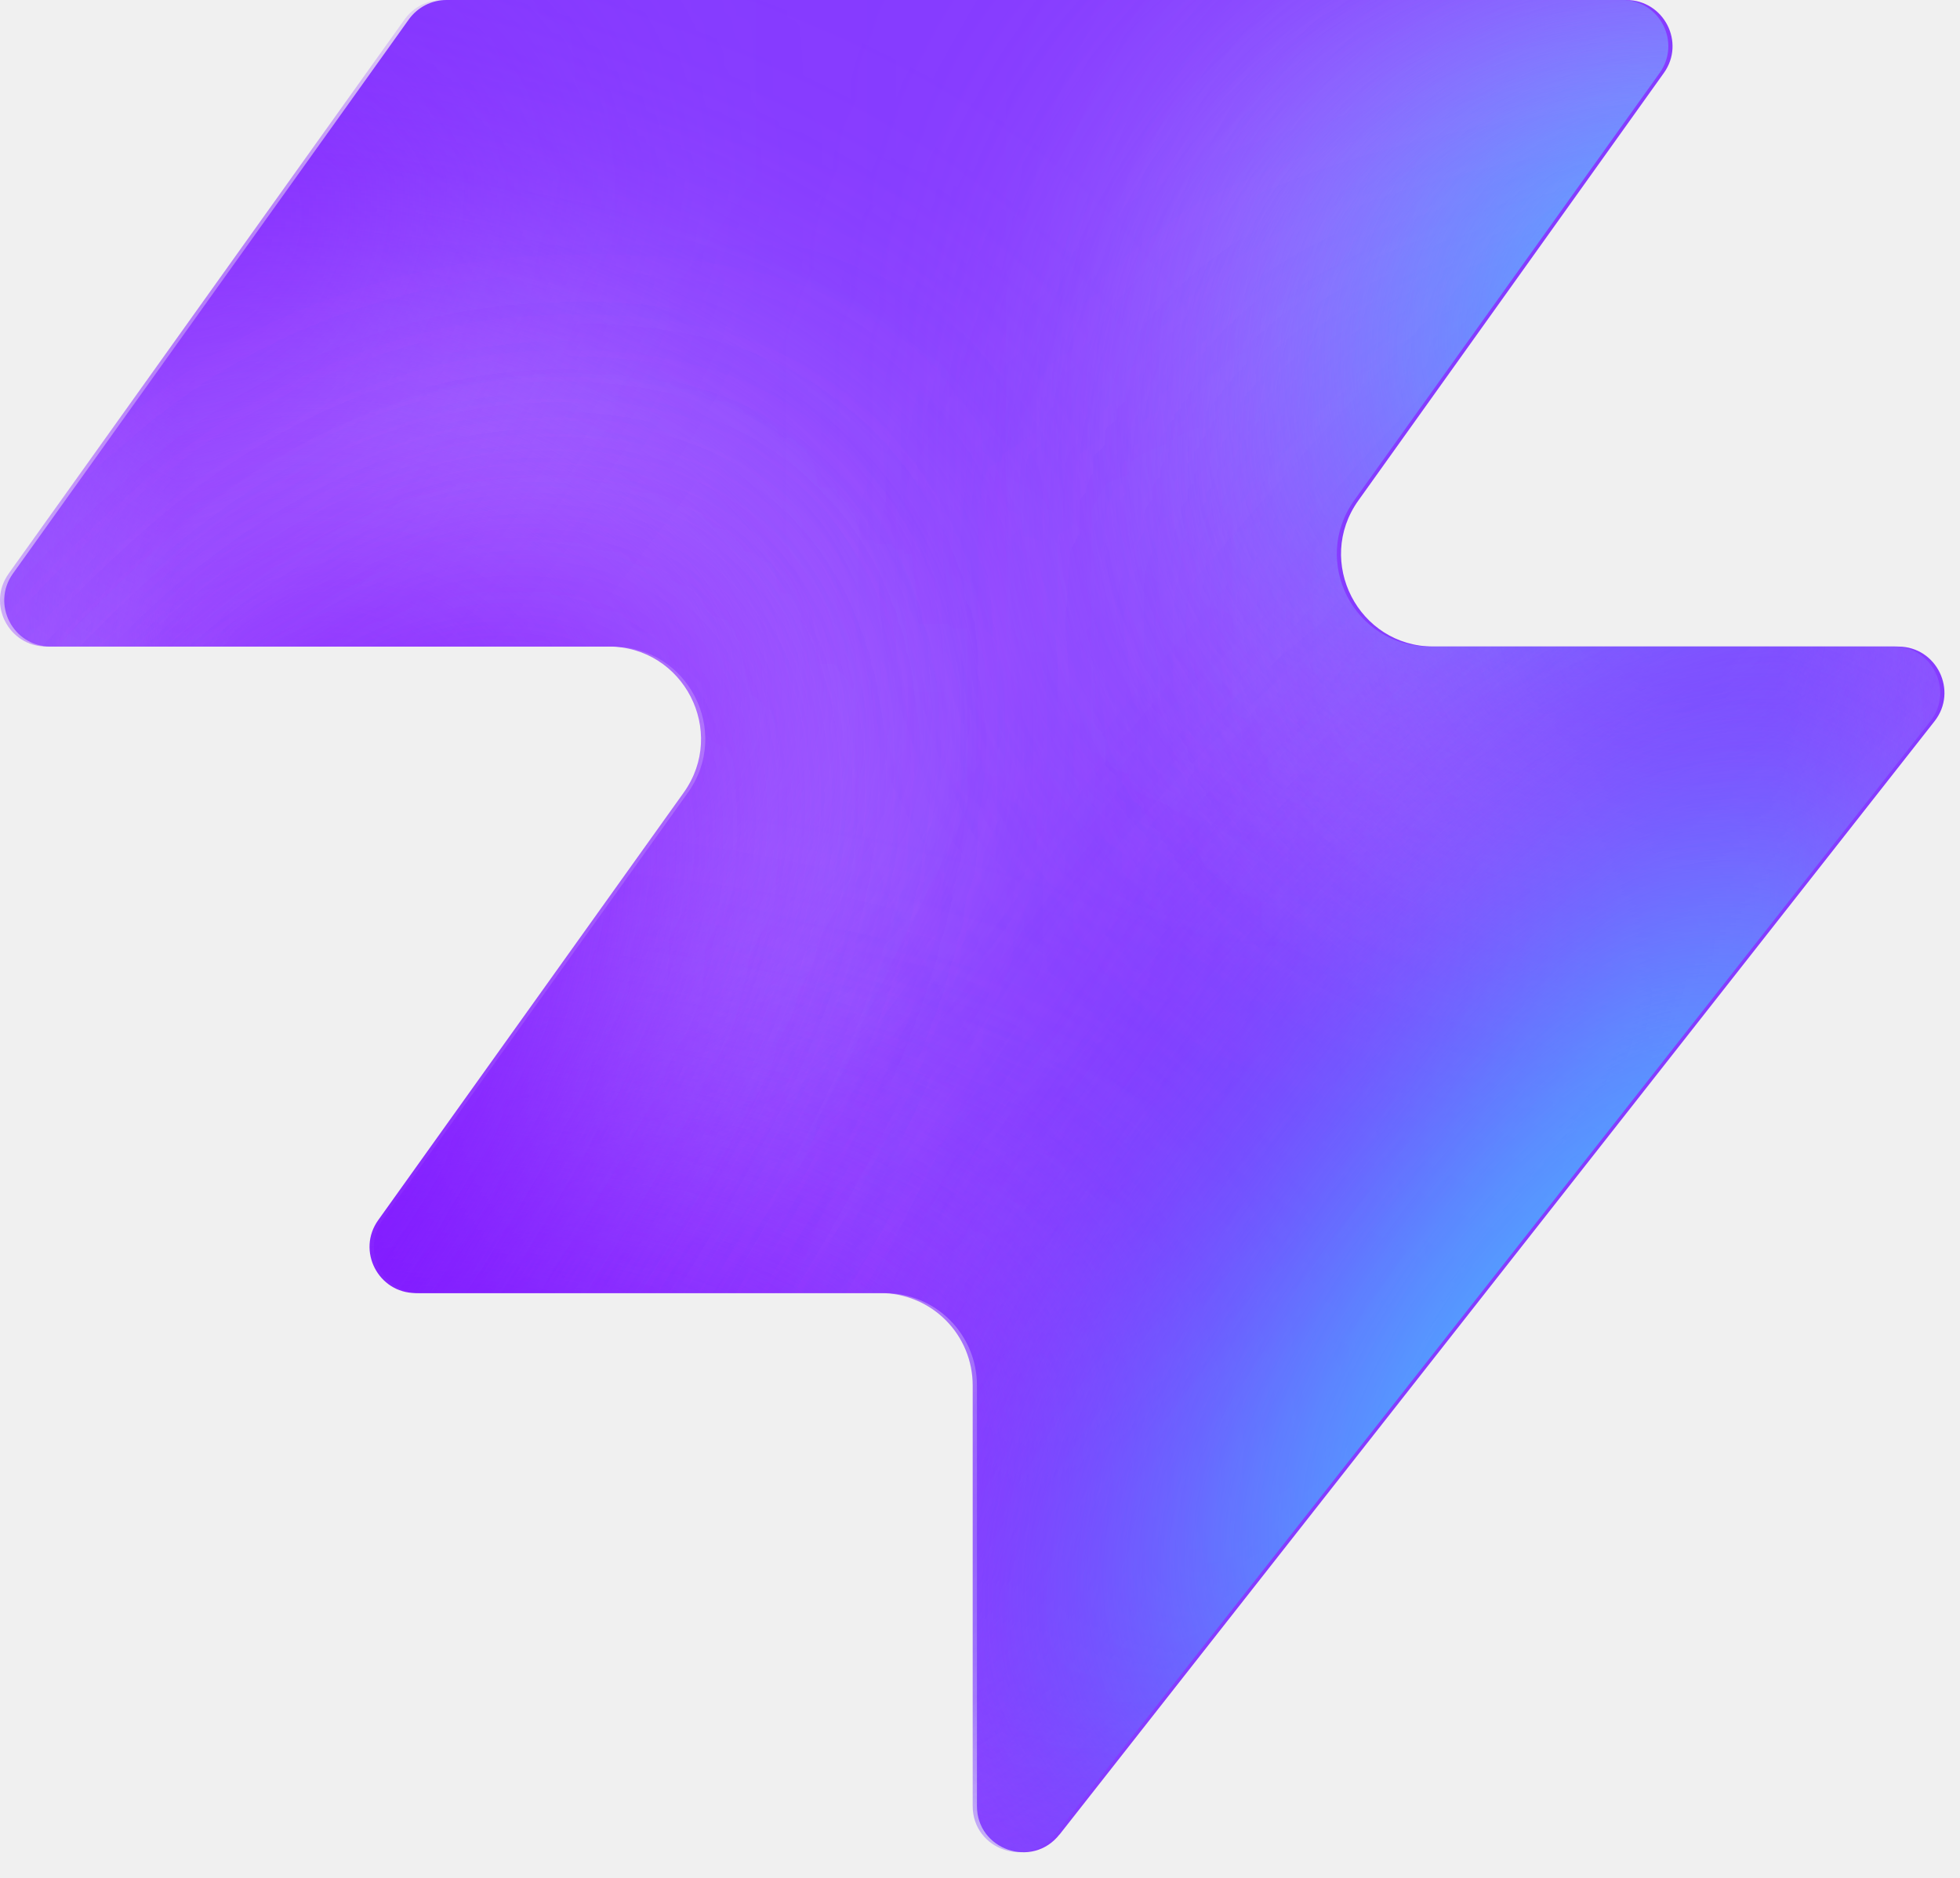
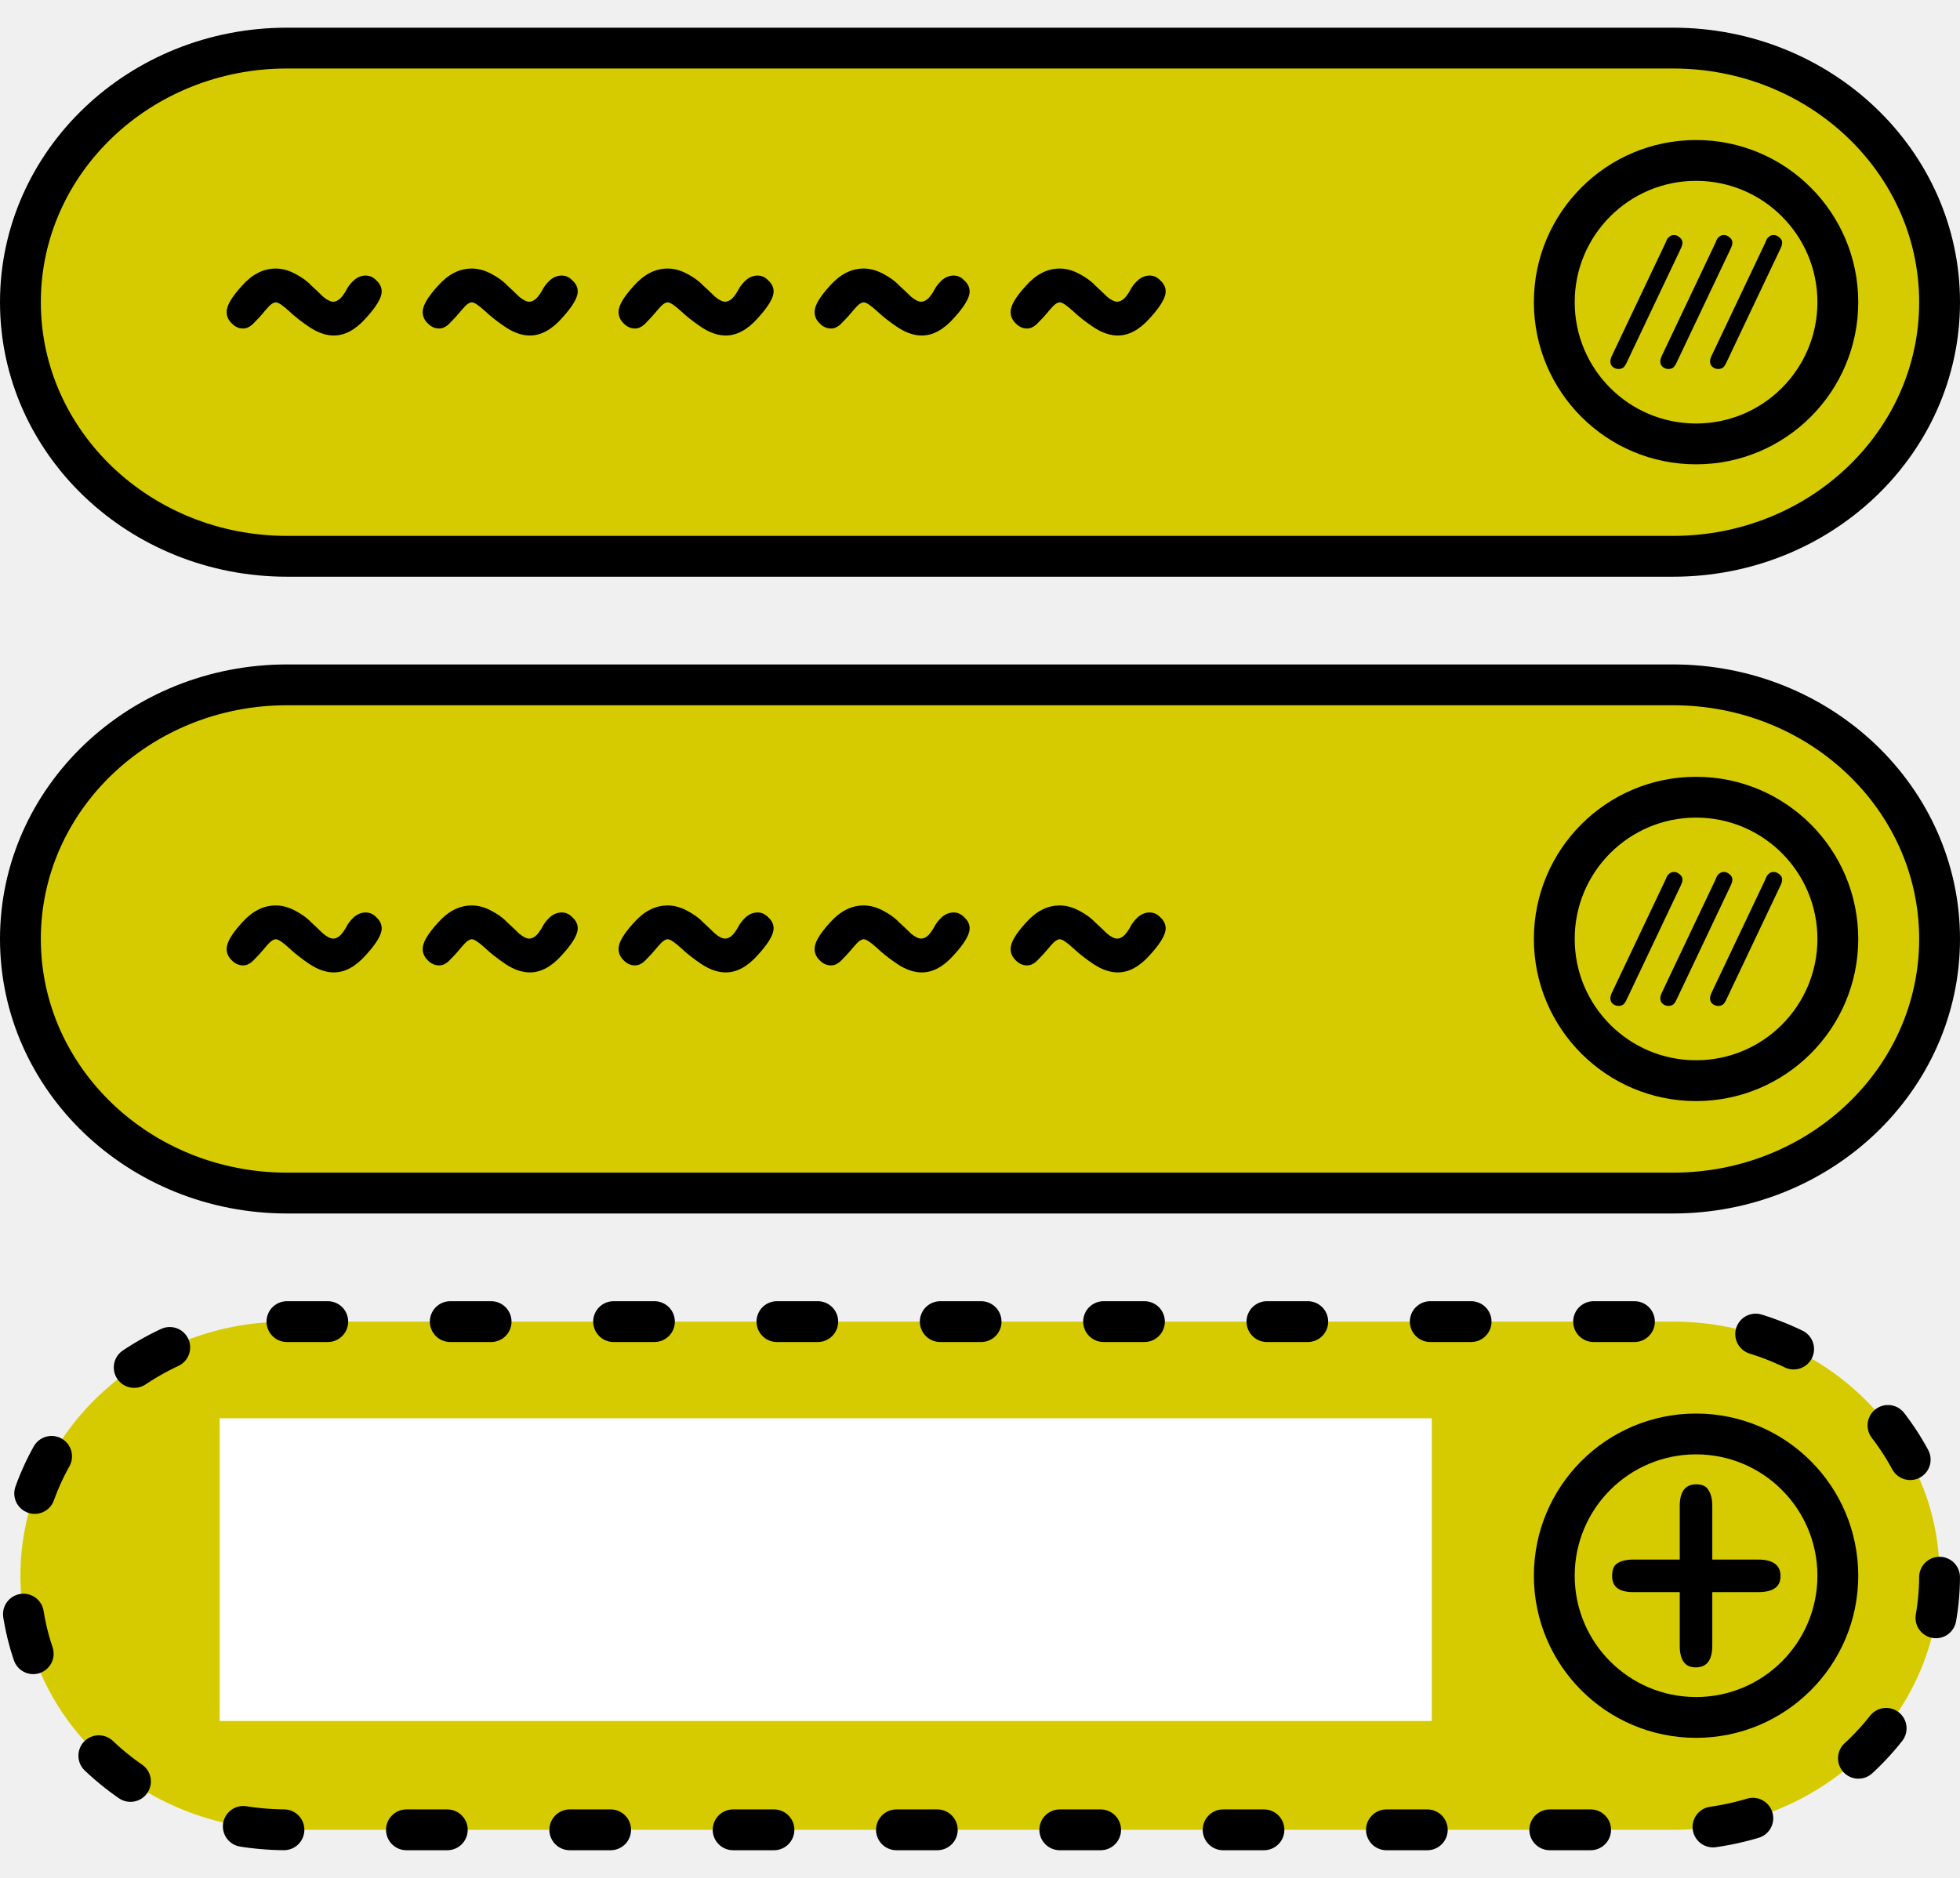
- <svg xmlns="http://www.w3.org/2000/svg" width="48" height="46" fill="none" viewBox="0 0 48 46">
-   <path fill="#863bff" d="M25.946 44.938c-.664.845-2.021.375-2.021-.698V33.937a2.26 2.26 0 0 0-2.262-2.262H10.287c-.92 0-1.456-1.04-.92-1.788l7.48-10.471c1.07-1.497 0-3.578-1.842-3.578H1.237c-.92 0-1.456-1.04-.92-1.788L10.013.474c.214-.297.556-.474.92-.474h28.894c.92 0 1.456 1.04.92 1.788l-7.48 10.471c-1.07 1.498 0 3.579 1.842 3.579h11.377c.943 0 1.473 1.088.89 1.83L25.947 44.94z" style="fill:#863bff;fill:color(display-p3 .525 .23 1);fill-opacity:1" />
+ <svg xmlns="http://www.w3.org/2000/svg" width="48" height="46" fill="none" viewBox="0 0 48 46" version="1.1" id="svg31">
  <mask id="a" width="48" height="46" x="0" y="0" maskUnits="userSpaceOnUse" style="mask-type:alpha">
-     <path fill="#000" d="M25.842 44.938c-.664.844-2.021.375-2.021-.698V33.937a2.26 2.26 0 0 0-2.262-2.262H10.183c-.92 0-1.456-1.04-.92-1.788l7.48-10.471c1.07-1.498 0-3.579-1.842-3.579H1.133c-.92 0-1.456-1.04-.92-1.787L9.91.473c.214-.297.556-.474.92-.474h28.894c.92 0 1.456 1.04.92 1.788l-7.48 10.471c-1.07 1.498 0 3.578 1.842 3.578h11.377c.943 0 1.473 1.088.89 1.832L25.843 44.94z" style="fill:#000;fill-opacity:1" />
+     <path fill="#000" d="M25.842 44.938c-.664.844-2.021.375-2.021-.698V33.937a2.26 2.26 0 0 0-2.262-2.262H10.183c-.92 0-1.456-1.04-.92-1.788l7.48-10.471c1.07-1.498 0-3.579-1.842-3.579H1.133c-.92 0-1.456-1.04-.92-1.787L9.91.473c.214-.297.556-.474.92-.474h28.894c.92 0 1.456 1.04.92 1.788l-7.48 10.471c-1.07 1.498 0 3.578 1.842 3.578h11.377c.943 0 1.473 1.088.89 1.832L25.843 44.94z" style="fill:#000;fill-opacity:1" id="path2" />
  </mask>
-   <g mask="url(#a)">
-     <g filter="url(#b)">
-       <ellipse cx="5.508" cy="14.704" fill="#ede6ff" rx="5.508" ry="14.704" style="fill:#ede6ff;fill:color(display-p3 .927 .903 1);fill-opacity:1" transform="matrix(.00324 1 1 -.00324 -4.47 31.516)" />
-     </g>
-     <g filter="url(#c)">
-       <ellipse cx="10.399" cy="29.851" fill="#ede6ff" rx="10.399" ry="29.851" style="fill:#ede6ff;fill:color(display-p3 .927 .903 1);fill-opacity:1" transform="matrix(.00324 1 1 -.00324 -39.328 7.883)" />
-     </g>
-     <g filter="url(#d)">
-       <ellipse cx="5.508" cy="30.487" fill="#7e14ff" rx="5.508" ry="30.487" style="fill:#7e14ff;fill:color(display-p3 .492 .077 1);fill-opacity:1" transform="rotate(89.814 -25.913 -14.639)scale(1 -1)" />
-     </g>
-     <g filter="url(#e)">
-       <ellipse cx="5.508" cy="30.599" fill="#7e14ff" rx="5.508" ry="30.599" style="fill:#7e14ff;fill:color(display-p3 .492 .077 1);fill-opacity:1" transform="rotate(89.814 -32.644 -3.334)scale(1 -1)" />
-     </g>
-     <g filter="url(#f)">
-       <ellipse cx="5.508" cy="30.599" fill="#7e14ff" rx="5.508" ry="30.599" style="fill:#7e14ff;fill:color(display-p3 .492 .077 1);fill-opacity:1" transform="matrix(.00324 1 1 -.00324 -34.34 30.47)" />
-     </g>
-     <g filter="url(#g)">
-       <ellipse cx="14.072" cy="22.078" fill="#ede6ff" rx="14.072" ry="22.078" style="fill:#ede6ff;fill:color(display-p3 .927 .903 1);fill-opacity:1" transform="rotate(93.35 24.506 48.493)scale(-1 1)" />
-     </g>
-     <g filter="url(#h)">
-       <ellipse cx="3.47" cy="21.501" fill="#7e14ff" rx="3.47" ry="21.501" style="fill:#7e14ff;fill:color(display-p3 .492 .077 1);fill-opacity:1" transform="rotate(89.009 28.708 47.59)scale(-1 1)" />
-     </g>
-     <g filter="url(#i)">
-       <ellipse cx="3.47" cy="21.501" fill="#7e14ff" rx="3.47" ry="21.501" style="fill:#7e14ff;fill:color(display-p3 .492 .077 1);fill-opacity:1" transform="rotate(89.009 28.708 47.59)scale(-1 1)" />
-     </g>
-     <g filter="url(#j)">
-       <ellipse cx=".387" cy="8.972" fill="#7e14ff" rx="4.407" ry="29.108" style="fill:#7e14ff;fill:color(display-p3 .492 .077 1);fill-opacity:1" transform="rotate(39.51 .387 8.972)" />
-     </g>
-     <g filter="url(#k)">
-       <ellipse cx="47.523" cy="-6.092" fill="#7e14ff" rx="4.407" ry="29.108" style="fill:#7e14ff;fill:color(display-p3 .492 .077 1);fill-opacity:1" transform="rotate(37.892 47.523 -6.092)" />
-     </g>
-     <g filter="url(#l)">
-       <ellipse cx="41.412" cy="6.333" fill="#47bfff" rx="5.971" ry="9.665" style="fill:#47bfff;fill:color(display-p3 .28 .748 1);fill-opacity:1" transform="rotate(37.892 41.412 6.333)" />
-     </g>
-     <g filter="url(#m)">
-       <ellipse cx="-1.879" cy="38.332" fill="#7e14ff" rx="4.407" ry="29.108" style="fill:#7e14ff;fill:color(display-p3 .492 .077 1);fill-opacity:1" transform="rotate(37.892 -1.88 38.332)" />
-     </g>
-     <g filter="url(#n)">
-       <ellipse cx="-1.879" cy="38.332" fill="#7e14ff" rx="4.407" ry="29.108" style="fill:#7e14ff;fill:color(display-p3 .492 .077 1);fill-opacity:1" transform="rotate(37.892 -1.88 38.332)" />
-     </g>
-     <g filter="url(#o)">
-       <ellipse cx="35.651" cy="29.907" fill="#7e14ff" rx="4.407" ry="29.108" style="fill:#7e14ff;fill:color(display-p3 .492 .077 1);fill-opacity:1" transform="rotate(37.892 35.651 29.907)" />
-     </g>
-     <g filter="url(#p)">
-       <ellipse cx="38.418" cy="32.4" fill="#47bfff" rx="5.971" ry="15.297" style="fill:#47bfff;fill:color(display-p3 .28 .748 1);fill-opacity:1" transform="rotate(37.892 38.418 32.4)" />
-     </g>
-   </g>
-   <defs>
+   <defs id="defs31">
    <filter id="b" width="60.045" height="41.654" x="-19.77" y="16.149" color-interpolation-filters="sRGB" filterUnits="userSpaceOnUse">
-       <feFlood flood-opacity="0" result="BackgroundImageFix" />
-       <feBlend in="SourceGraphic" in2="BackgroundImageFix" result="shape" />
-       <feGaussianBlur result="effect1_foregroundBlur_2002_17158" stdDeviation="7.659" />
+       <feFlood flood-opacity="0" result="BackgroundImageFix" id="feFlood17" />
+       <feBlend in="SourceGraphic" in2="BackgroundImageFix" result="shape" id="feBlend17" />
+       <feGaussianBlur result="effect1_foregroundBlur_2002_17158" stdDeviation="7.659" id="feGaussianBlur17" />
    </filter>
    <filter id="c" width="90.34" height="51.437" x="-54.613" y="-7.533" color-interpolation-filters="sRGB" filterUnits="userSpaceOnUse">
-       <feFlood flood-opacity="0" result="BackgroundImageFix" />
-       <feBlend in="SourceGraphic" in2="BackgroundImageFix" result="shape" />
-       <feGaussianBlur result="effect1_foregroundBlur_2002_17158" stdDeviation="7.659" />
+       <feFlood flood-opacity="0" result="BackgroundImageFix" id="feFlood18" />
+       <feBlend in="SourceGraphic" in2="BackgroundImageFix" result="shape" id="feBlend18" />
+       <feGaussianBlur result="effect1_foregroundBlur_2002_17158" stdDeviation="7.659" id="feGaussianBlur18" />
    </filter>
    <filter id="d" width="79.355" height="29.4" x="-49.64" y="2.03" color-interpolation-filters="sRGB" filterUnits="userSpaceOnUse">
-       <feFlood flood-opacity="0" result="BackgroundImageFix" />
-       <feBlend in="SourceGraphic" in2="BackgroundImageFix" result="shape" />
-       <feGaussianBlur result="effect1_foregroundBlur_2002_17158" stdDeviation="4.596" />
+       <feFlood flood-opacity="0" result="BackgroundImageFix" id="feFlood19" />
+       <feBlend in="SourceGraphic" in2="BackgroundImageFix" result="shape" id="feBlend19" />
+       <feGaussianBlur result="effect1_foregroundBlur_2002_17158" stdDeviation="4.596" id="feGaussianBlur19" />
    </filter>
    <filter id="e" width="79.579" height="29.4" x="-45.045" y="20.029" color-interpolation-filters="sRGB" filterUnits="userSpaceOnUse">
-       <feFlood flood-opacity="0" result="BackgroundImageFix" />
-       <feBlend in="SourceGraphic" in2="BackgroundImageFix" result="shape" />
-       <feGaussianBlur result="effect1_foregroundBlur_2002_17158" stdDeviation="4.596" />
+       <feFlood flood-opacity="0" result="BackgroundImageFix" id="feFlood20" />
+       <feBlend in="SourceGraphic" in2="BackgroundImageFix" result="shape" id="feBlend20" />
+       <feGaussianBlur result="effect1_foregroundBlur_2002_17158" stdDeviation="4.596" id="feGaussianBlur20" />
    </filter>
    <filter id="f" width="79.579" height="29.4" x="-43.513" y="21.178" color-interpolation-filters="sRGB" filterUnits="userSpaceOnUse">
-       <feFlood flood-opacity="0" result="BackgroundImageFix" />
-       <feBlend in="SourceGraphic" in2="BackgroundImageFix" result="shape" />
-       <feGaussianBlur result="effect1_foregroundBlur_2002_17158" stdDeviation="4.596" />
+       <feFlood flood-opacity="0" result="BackgroundImageFix" id="feFlood21" />
+       <feBlend in="SourceGraphic" in2="BackgroundImageFix" result="shape" id="feBlend21" />
+       <feGaussianBlur result="effect1_foregroundBlur_2002_17158" stdDeviation="4.596" id="feGaussianBlur21" />
    </filter>
    <filter id="g" width="74.749" height="58.852" x="15.756" y="-17.901" color-interpolation-filters="sRGB" filterUnits="userSpaceOnUse">
-       <feFlood flood-opacity="0" result="BackgroundImageFix" />
-       <feBlend in="SourceGraphic" in2="BackgroundImageFix" result="shape" />
-       <feGaussianBlur result="effect1_foregroundBlur_2002_17158" stdDeviation="7.659" />
+       <feFlood flood-opacity="0" result="BackgroundImageFix" id="feFlood22" />
+       <feBlend in="SourceGraphic" in2="BackgroundImageFix" result="shape" id="feBlend22" />
+       <feGaussianBlur result="effect1_foregroundBlur_2002_17158" stdDeviation="7.659" id="feGaussianBlur22" />
    </filter>
    <filter id="h" width="61.377" height="25.362" x="23.548" y="2.284" color-interpolation-filters="sRGB" filterUnits="userSpaceOnUse">
-       <feFlood flood-opacity="0" result="BackgroundImageFix" />
-       <feBlend in="SourceGraphic" in2="BackgroundImageFix" result="shape" />
-       <feGaussianBlur result="effect1_foregroundBlur_2002_17158" stdDeviation="4.596" />
+       <feFlood flood-opacity="0" result="BackgroundImageFix" id="feFlood23" />
+       <feBlend in="SourceGraphic" in2="BackgroundImageFix" result="shape" id="feBlend23" />
+       <feGaussianBlur result="effect1_foregroundBlur_2002_17158" stdDeviation="4.596" id="feGaussianBlur23" />
    </filter>
    <filter id="i" width="61.377" height="25.362" x="23.548" y="2.284" color-interpolation-filters="sRGB" filterUnits="userSpaceOnUse">
-       <feFlood flood-opacity="0" result="BackgroundImageFix" />
-       <feBlend in="SourceGraphic" in2="BackgroundImageFix" result="shape" />
-       <feGaussianBlur result="effect1_foregroundBlur_2002_17158" stdDeviation="4.596" />
+       <feFlood flood-opacity="0" result="BackgroundImageFix" id="feFlood24" />
+       <feBlend in="SourceGraphic" in2="BackgroundImageFix" result="shape" id="feBlend24" />
+       <feGaussianBlur result="effect1_foregroundBlur_2002_17158" stdDeviation="4.596" id="feGaussianBlur24" />
    </filter>
    <filter id="j" width="56.045" height="63.649" x="-27.636" y="-22.853" color-interpolation-filters="sRGB" filterUnits="userSpaceOnUse">
-       <feFlood flood-opacity="0" result="BackgroundImageFix" />
-       <feBlend in="SourceGraphic" in2="BackgroundImageFix" result="shape" />
-       <feGaussianBlur result="effect1_foregroundBlur_2002_17158" stdDeviation="4.596" />
+       <feFlood flood-opacity="0" result="BackgroundImageFix" id="feFlood25" />
+       <feBlend in="SourceGraphic" in2="BackgroundImageFix" result="shape" id="feBlend25" />
+       <feGaussianBlur result="effect1_foregroundBlur_2002_17158" stdDeviation="4.596" id="feGaussianBlur25" />
    </filter>
    <filter id="k" width="54.814" height="64.646" x="20.116" y="-38.415" color-interpolation-filters="sRGB" filterUnits="userSpaceOnUse">
-       <feFlood flood-opacity="0" result="BackgroundImageFix" />
-       <feBlend in="SourceGraphic" in2="BackgroundImageFix" result="shape" />
-       <feGaussianBlur result="effect1_foregroundBlur_2002_17158" stdDeviation="4.596" />
+       <feFlood flood-opacity="0" result="BackgroundImageFix" id="feFlood26" />
+       <feBlend in="SourceGraphic" in2="BackgroundImageFix" result="shape" id="feBlend26" />
+       <feGaussianBlur result="effect1_foregroundBlur_2002_17158" stdDeviation="4.596" id="feGaussianBlur26" />
    </filter>
    <filter id="l" width="33.541" height="35.313" x="24.641" y="-11.323" color-interpolation-filters="sRGB" filterUnits="userSpaceOnUse">
-       <feFlood flood-opacity="0" result="BackgroundImageFix" />
-       <feBlend in="SourceGraphic" in2="BackgroundImageFix" result="shape" />
-       <feGaussianBlur result="effect1_foregroundBlur_2002_17158" stdDeviation="4.596" />
+       <feFlood flood-opacity="0" result="BackgroundImageFix" id="feFlood27" />
+       <feBlend in="SourceGraphic" in2="BackgroundImageFix" result="shape" id="feBlend27" />
+       <feGaussianBlur result="effect1_foregroundBlur_2002_17158" stdDeviation="4.596" id="feGaussianBlur27" />
    </filter>
    <filter id="m" width="54.814" height="64.646" x="-29.286" y="6.009" color-interpolation-filters="sRGB" filterUnits="userSpaceOnUse">
-       <feFlood flood-opacity="0" result="BackgroundImageFix" />
-       <feBlend in="SourceGraphic" in2="BackgroundImageFix" result="shape" />
-       <feGaussianBlur result="effect1_foregroundBlur_2002_17158" stdDeviation="4.596" />
+       <feFlood flood-opacity="0" result="BackgroundImageFix" id="feFlood28" />
+       <feBlend in="SourceGraphic" in2="BackgroundImageFix" result="shape" id="feBlend28" />
+       <feGaussianBlur result="effect1_foregroundBlur_2002_17158" stdDeviation="4.596" id="feGaussianBlur28" />
    </filter>
    <filter id="n" width="54.814" height="64.646" x="-29.286" y="6.009" color-interpolation-filters="sRGB" filterUnits="userSpaceOnUse">
-       <feFlood flood-opacity="0" result="BackgroundImageFix" />
-       <feBlend in="SourceGraphic" in2="BackgroundImageFix" result="shape" />
-       <feGaussianBlur result="effect1_foregroundBlur_2002_17158" stdDeviation="4.596" />
+       <feFlood flood-opacity="0" result="BackgroundImageFix" id="feFlood29" />
+       <feBlend in="SourceGraphic" in2="BackgroundImageFix" result="shape" id="feBlend29" />
+       <feGaussianBlur result="effect1_foregroundBlur_2002_17158" stdDeviation="4.596" id="feGaussianBlur29" />
    </filter>
    <filter id="o" width="54.814" height="64.646" x="8.244" y="-2.416" color-interpolation-filters="sRGB" filterUnits="userSpaceOnUse">
-       <feFlood flood-opacity="0" result="BackgroundImageFix" />
-       <feBlend in="SourceGraphic" in2="BackgroundImageFix" result="shape" />
-       <feGaussianBlur result="effect1_foregroundBlur_2002_17158" stdDeviation="4.596" />
+       <feFlood flood-opacity="0" result="BackgroundImageFix" id="feFlood30" />
+       <feBlend in="SourceGraphic" in2="BackgroundImageFix" result="shape" id="feBlend30" />
+       <feGaussianBlur result="effect1_foregroundBlur_2002_17158" stdDeviation="4.596" id="feGaussianBlur30" />
    </filter>
    <filter id="p" width="39.409" height="43.623" x="18.713" y="10.588" color-interpolation-filters="sRGB" filterUnits="userSpaceOnUse">
-       <feFlood flood-opacity="0" result="BackgroundImageFix" />
-       <feBlend in="SourceGraphic" in2="BackgroundImageFix" result="shape" />
-       <feGaussianBlur result="effect1_foregroundBlur_2002_17158" stdDeviation="4.596" />
+       <feFlood flood-opacity="0" result="BackgroundImageFix" id="feFlood31" />
+       <feBlend in="SourceGraphic" in2="BackgroundImageFix" result="shape" id="feBlend31" />
+       <feGaussianBlur result="effect1_foregroundBlur_2002_17158" stdDeviation="4.596" id="feGaussianBlur31" />
    </filter>
  </defs>
+   <rect style="fill:#d5cb00;stroke:#000000;stroke-width:1;stroke-linecap:round;stroke-miterlimit:10;fill-opacity:1" id="rect31" width="47" height="12.449" x="0.5" y="1.178" rx="6.527" ry="6.224" />
+   <rect style="fill:#d5cb00;stroke:#000000;stroke-width:1;stroke-linecap:round;stroke-miterlimit:10;fill-opacity:1" id="rect32" width="47" height="12.449" x="0.5" y="16.776" rx="6.527" ry="6.224" />
+   <rect style="fill:#d5cb00;stroke:#000000;stroke-width:1;stroke-linecap:round;stroke-miterlimit:10;fill-opacity:1;stroke-dasharray:1,3;stroke-dashoffset:0" id="rect33" width="47" height="12.449" x="0.5" y="32.374" rx="6.527" ry="6.224" />
+   <rect style="fill:#ffffff;fill-opacity:1;stroke:none;stroke-linecap:round;stroke-miterlimit:10;stroke-dasharray:1, 3;stroke-dashoffset:0" id="rect34" width="29.683" height="7.415" x="5.381" y="34.742" />
+   <circle style="fill:none;fill-opacity:1;stroke:#000000;stroke-linecap:round;stroke-miterlimit:10;stroke-dasharray:none;stroke-dashoffset:0;stroke-opacity:1" id="path34" cx="41.536" cy="38.598" r="3.472" />
+   <circle style="fill:none;fill-opacity:1;stroke:#000000;stroke-linecap:round;stroke-miterlimit:10;stroke-dasharray:none;stroke-dashoffset:0;stroke-opacity:1" id="path34-6" cx="41.536" cy="23" r="3.472" />
+   <circle style="fill:none;fill-opacity:1;stroke:#000000;stroke-linecap:round;stroke-miterlimit:10;stroke-dasharray:none;stroke-dashoffset:0;stroke-opacity:1" id="path34-9" cx="41.536" cy="7.402" r="3.472" />
+   <text xml:space="preserve" style="font-size:8px;line-height:1;font-family:FreeMono;-inkscape-font-specification:'FreeMono, Normal';writing-mode:lr-tb;direction:ltr;fill:none;fill-opacity:1;stroke:#000000;stroke-linecap:round;stroke-miterlimit:10;stroke-dasharray:none;stroke-dashoffset:0;stroke-opacity:1" x="39.136" y="40.846" id="text34">
+     <tspan id="tspan34" x="39.136" y="40.846" style="font-weight:bold;font-size:8px;fill:#000000;fill-opacity:1;stroke:none">+</tspan>
+   </text>
+   <text xml:space="preserve" style="font-size:4.07px;line-height:1;font-family:FreeMono;-inkscape-font-specification:'FreeMono, Normal';writing-mode:lr-tb;direction:ltr;fill:none;fill-opacity:1;stroke:#000000;stroke-width:1;stroke-linecap:round;stroke-miterlimit:10;stroke-dasharray:none;stroke-dashoffset:0;stroke-opacity:1" x="39.094" y="24.184" id="text34-8">
+     <tspan id="tspan34-1" x="39.094" y="24.184" style="font-weight:bold;font-size:4.07px;fill:#000000;fill-opacity:1;stroke:none;stroke-width:1">//</tspan>
+   </text>
+   <text xml:space="preserve" style="font-size:4.07px;line-height:1;font-family:FreeMono;-inkscape-font-specification:'FreeMono, Normal';writing-mode:lr-tb;direction:ltr;fill:none;fill-opacity:1;stroke:#000000;stroke-width:1;stroke-linecap:round;stroke-miterlimit:10;stroke-dasharray:none;stroke-dashoffset:0;stroke-opacity:1" x="40.315" y="24.184" id="text35">
+     <tspan id="tspan35" x="40.315" y="24.184" style="font-weight:bold;font-size:4.07px;fill:#000000;fill-opacity:1;stroke:none;stroke-width:1">/</tspan>
+   </text>
+   <text xml:space="preserve" style="font-size:4.07px;line-height:1;font-family:FreeMono;-inkscape-font-specification:'FreeMono, Normal';writing-mode:lr-tb;direction:ltr;fill:none;fill-opacity:1;stroke:#000000;stroke-width:1;stroke-linecap:round;stroke-miterlimit:10;stroke-dasharray:none;stroke-dashoffset:0;stroke-opacity:1" x="39.094" y="8.587" id="text34-8-9">
+     <tspan id="tspan34-1-3" x="39.094" y="8.587" style="font-weight:bold;font-size:4.07px;fill:#000000;fill-opacity:1;stroke:none;stroke-width:1">//</tspan>
+   </text>
+   <text xml:space="preserve" style="font-size:4.07px;line-height:1;font-family:FreeMono;-inkscape-font-specification:'FreeMono, Normal';writing-mode:lr-tb;direction:ltr;fill:none;fill-opacity:1;stroke:#000000;stroke-width:1;stroke-linecap:round;stroke-miterlimit:10;stroke-dasharray:none;stroke-dashoffset:0;stroke-opacity:1" x="40.315" y="8.587" id="text35-9">
+     <tspan id="tspan35-0" x="40.315" y="8.587" style="font-weight:bold;font-size:4.07px;fill:#000000;fill-opacity:1;stroke:none;stroke-width:1">/</tspan>
+   </text>
+   <text xml:space="preserve" style="font-size:8px;line-height:1;font-family:FreeMono;-inkscape-font-specification:'FreeMono, Normal';writing-mode:lr-tb;direction:ltr;fill:#000000;fill-opacity:1;stroke:none;stroke-linecap:round;stroke-miterlimit:10;stroke-dasharray:none;stroke-dashoffset:0;stroke-opacity:1" x="5.05" y="9.658" id="text36">
+     <tspan id="tspan36" x="5.05" y="9.658" style="font-weight:bold">~~~~~</tspan>
+   </text>
+   <text xml:space="preserve" style="font-size:8px;line-height:1;font-family:FreeMono;-inkscape-font-specification:'FreeMono, Normal';writing-mode:lr-tb;direction:ltr;fill:#000000;fill-opacity:1;stroke:none;stroke-linecap:round;stroke-miterlimit:10;stroke-dasharray:none;stroke-dashoffset:0;stroke-opacity:1" x="5.05" y="25.256" id="text37">
+     <tspan id="tspan37" x="5.05" y="25.256" style="font-weight:bold">~~~~~</tspan>
+   </text>
</svg>
